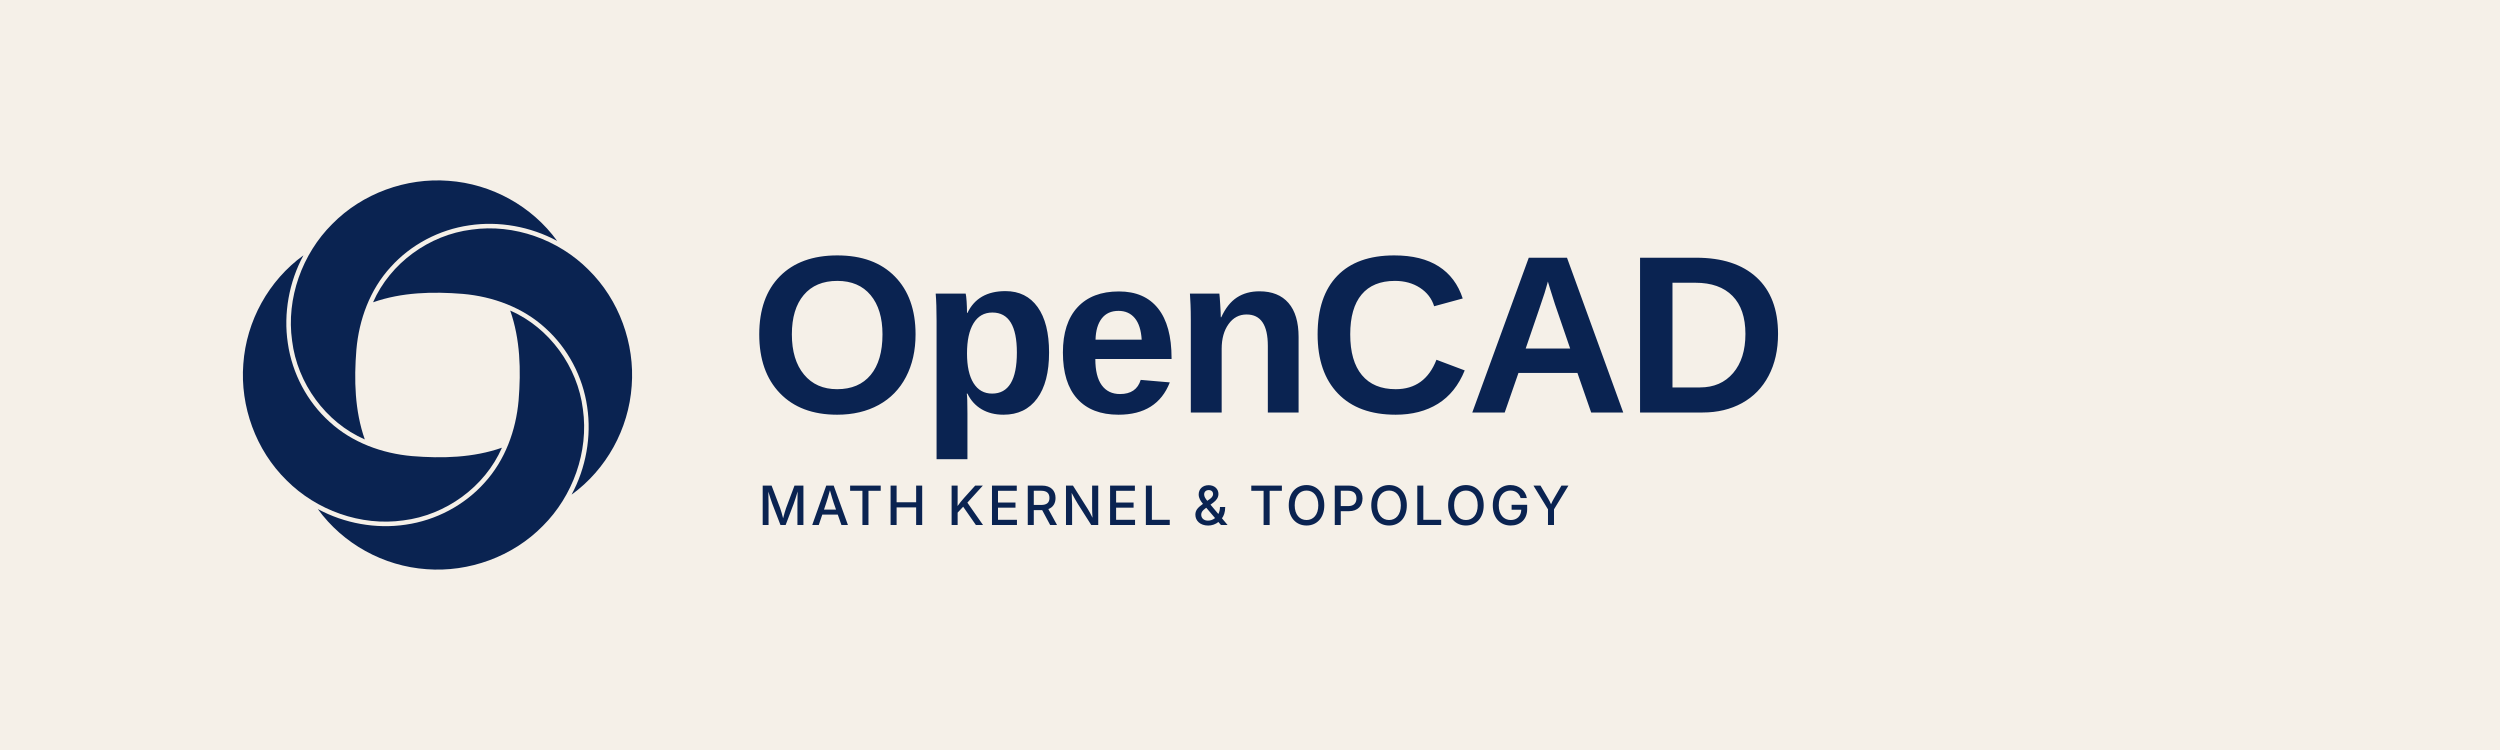
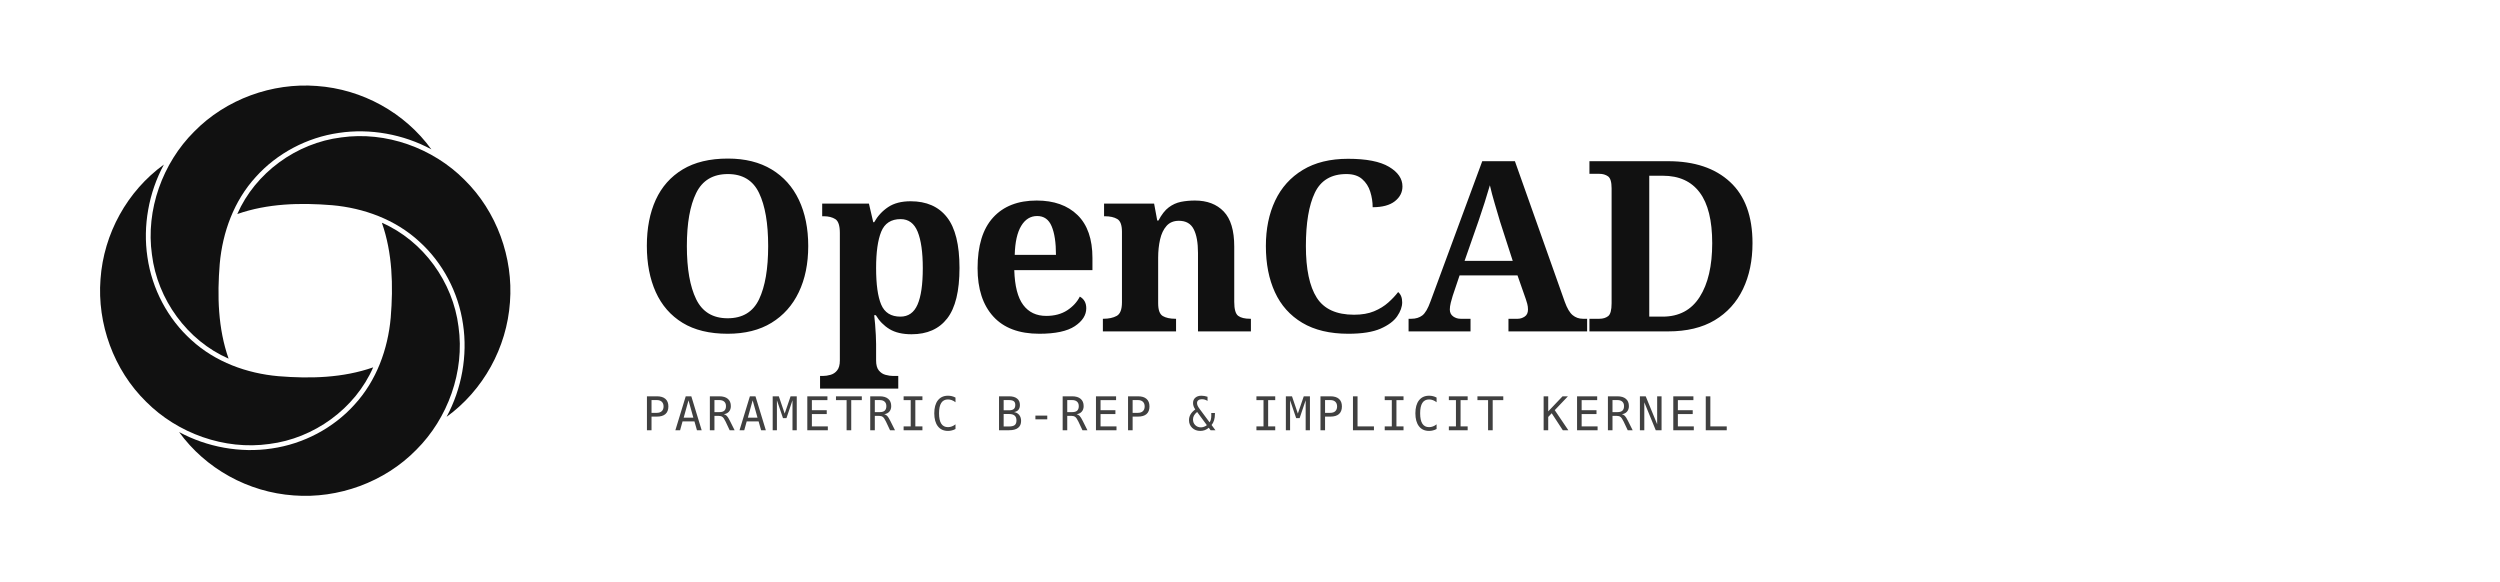
- <svg xmlns="http://www.w3.org/2000/svg" width="1200" height="360" viewBox="0 0 1200 360" fill="none">
-   <rect width="1200" height="360" fill="#F5F0E8" />
-   <g transform="translate(210, 180) scale(0.45) translate(-420, -492)">
-     <path d="M563.007 619.631C600.066 592.791 623.926 549.741 627.141 503.606C630.591 458.728 613.885 411.863 580.951 379.622C549.216 347.738 501.76 330.45 456.395 336.919C411.31 342.488 369.573 372.525 351.254 414.45C381.957 403.697 414.826 402.872 447.17 405.497C479.045 408.319 510.948 419.831 535.154 442.041C558.976 463.435 575.045 493.706 579.657 525.966C584.429 557.569 578.335 591.291 563.007 619.631Z" fill="#0A2351" />
-     <path d="M292.368 635.006C319.209 672.065 362.259 695.925 408.393 699.14C453.271 702.59 500.137 685.884 532.378 652.95C564.262 621.215 581.549 573.759 575.081 528.394C569.512 483.309 539.474 441.572 497.549 423.253C508.303 453.956 509.128 486.825 506.503 519.169C503.681 551.044 492.168 582.947 469.959 607.153C448.565 630.975 418.293 647.044 386.034 651.656C354.431 656.428 320.709 650.334 292.368 635.006Z" fill="#0A2351" />
-     <path d="M276.993 364.369C239.934 391.209 216.074 434.259 212.859 480.394C209.409 525.272 226.115 572.137 259.049 604.378C290.784 636.262 338.24 653.55 383.605 647.081C428.69 641.512 470.427 611.475 488.746 569.55C458.043 580.303 425.174 581.128 392.83 578.503C360.955 575.681 329.052 564.169 304.846 541.959C281.024 520.565 264.955 490.294 260.343 458.034C255.571 426.431 261.665 392.709 276.993 364.369Z" fill="#0A2351" />
-     <path d="M547.632 348.994C520.791 311.935 477.741 288.075 431.607 284.86C386.729 281.41 339.863 298.116 307.622 331.05C275.738 362.785 258.451 410.241 264.919 455.606C270.488 500.691 300.526 542.428 342.451 560.747C331.697 530.044 330.872 497.175 333.497 464.831C336.319 432.956 347.832 401.053 370.041 376.847C391.435 353.025 421.707 336.956 453.966 332.344C485.569 327.572 519.291 333.666 547.632 348.994Z" fill="#0A2351" />
+ <svg xmlns="http://www.w3.org/2000/svg" width="860" height="200" viewBox="0 0 860 200" fill="none">
+   <g transform="translate(105, 100) scale(0.34) translate(-420, -492)">
+     <path d="M563.007 619.631C600.066 592.791 623.926 549.741 627.141 503.606C630.591 458.728 613.885 411.863 580.951 379.622C549.216 347.738 501.76 330.45 456.395 336.919C411.31 342.488 369.573 372.525 351.254 414.45C381.957 403.697 414.826 402.872 447.17 405.497C479.045 408.319 510.948 419.831 535.154 442.041C558.976 463.435 575.045 493.706 579.657 525.966C584.429 557.569 578.335 591.291 563.007 619.631Z" fill="#111111" />
+     <path d="M292.368 635.006C319.209 672.065 362.259 695.925 408.393 699.14C453.271 702.59 500.137 685.884 532.378 652.95C564.262 621.215 581.549 573.759 575.081 528.394C569.512 483.309 539.474 441.572 497.549 423.253C508.303 453.956 509.128 486.825 506.503 519.169C503.681 551.044 492.168 582.947 469.959 607.153C448.565 630.975 418.293 647.044 386.034 651.656C354.431 656.428 320.709 650.334 292.368 635.006Z" fill="#111111" />
+     <path d="M276.993 364.369C239.934 391.209 216.074 434.259 212.859 480.394C209.409 525.272 226.115 572.137 259.049 604.378C290.784 636.262 338.24 653.55 383.605 647.081C428.69 641.512 470.427 611.475 488.746 569.55C458.043 580.303 425.174 581.128 392.83 578.503C360.955 575.681 329.052 564.169 304.846 541.959C281.024 520.565 264.955 490.294 260.343 458.034C255.571 426.431 261.665 392.709 276.993 364.369Z" fill="#111111" />
+     <path d="M547.632 348.994C520.791 311.935 477.741 288.075 431.607 284.86C386.729 281.41 339.863 298.116 307.622 331.05C275.738 362.785 258.451 410.241 264.919 455.606C270.488 500.691 300.526 542.428 342.451 560.747C331.697 530.044 330.872 497.175 333.497 464.831C336.319 432.956 347.832 401.053 370.041 376.847C391.435 353.025 421.707 336.956 453.966 332.344C485.569 327.572 519.291 333.666 547.632 348.994Z" fill="#111111" />
  </g>
-   <text x="360" y="198" fill="#0A2351" font-family="'Arial Black', Arial, sans-serif" font-weight="900" font-size="108" letter-spacing="-2">OpenCAD</text>
-   <text x="364" y="252" fill="#0A2351" font-family="system-ui, -apple-system, sans-serif" font-weight="500" font-size="26" letter-spacing="1.5">MATH KERNEL &amp; TOPOLOGY</text>
+   <text x="218" y="114" fill="#111111" font-family="'STIX Two Text', Georgia, serif" font-weight="700" font-size="82" letter-spacing="-1.5">OpenCAD</text>
+   <text x="221" y="148" fill="#404040" font-family="'IBM Plex Mono', ui-monospace, monospace" font-weight="500" font-size="16" letter-spacing="1.4">PARAMETRIC B-REP &amp; IMPLICIT KERNEL</text>
</svg>
